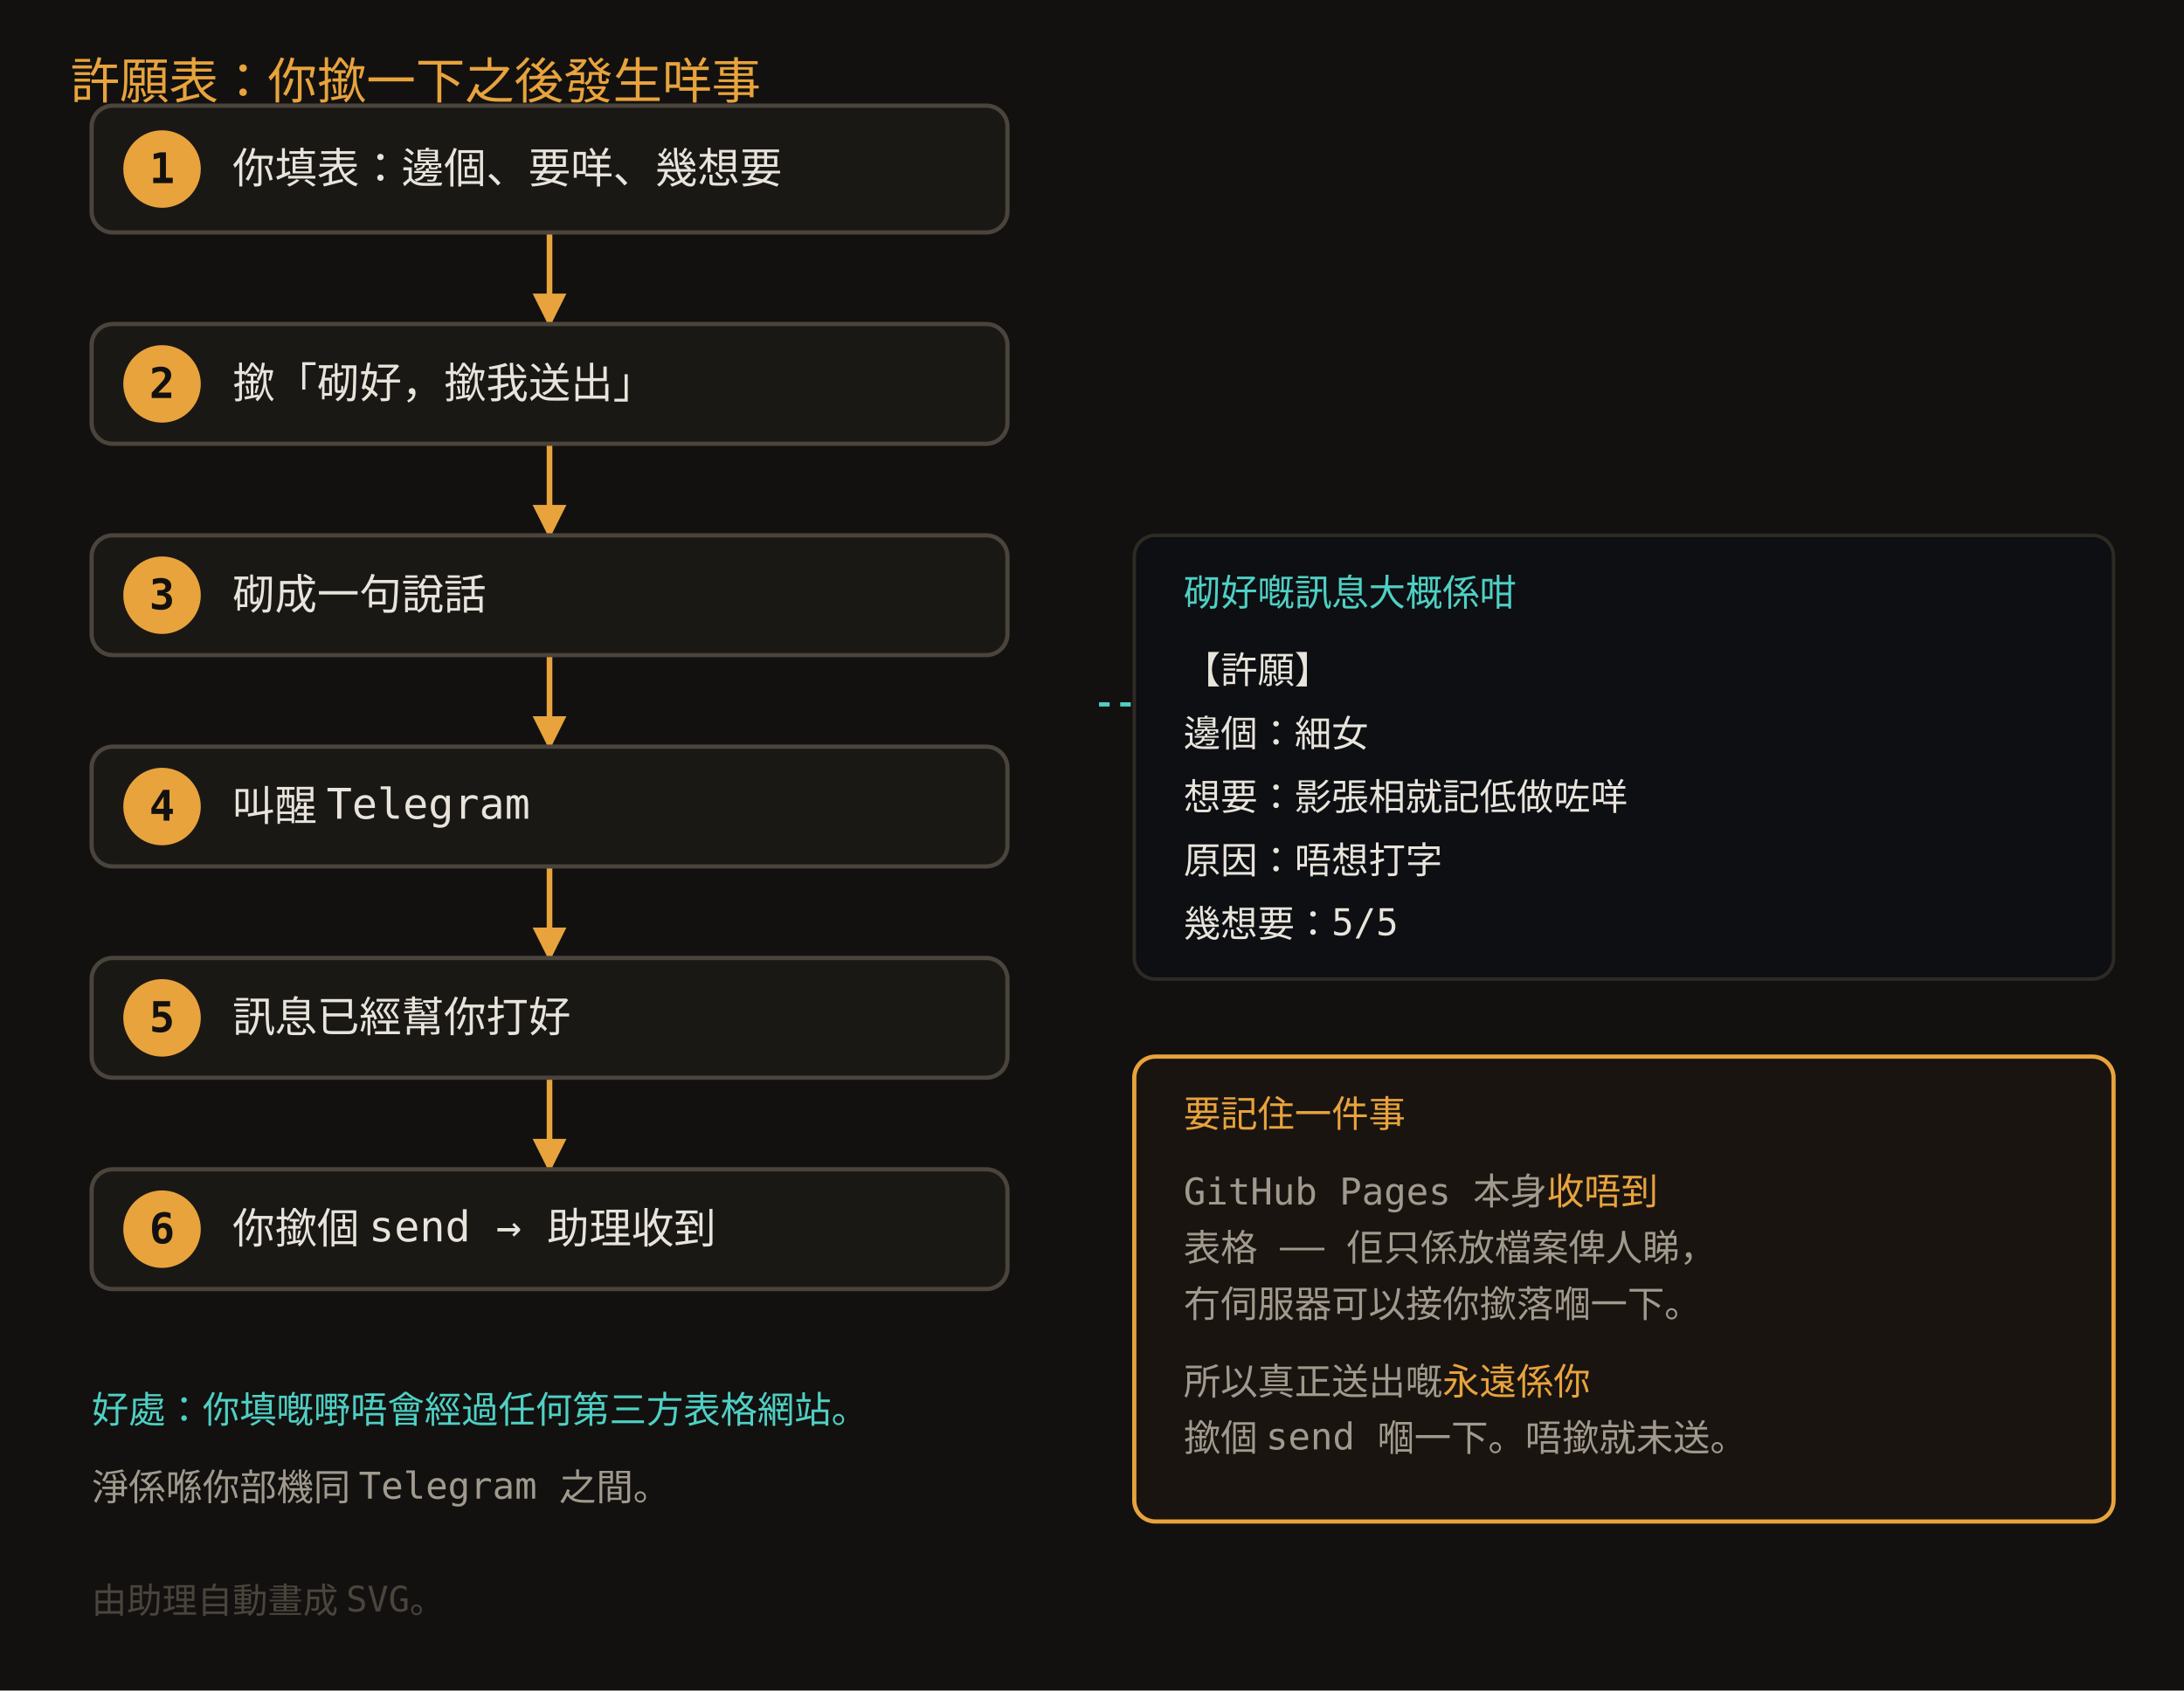
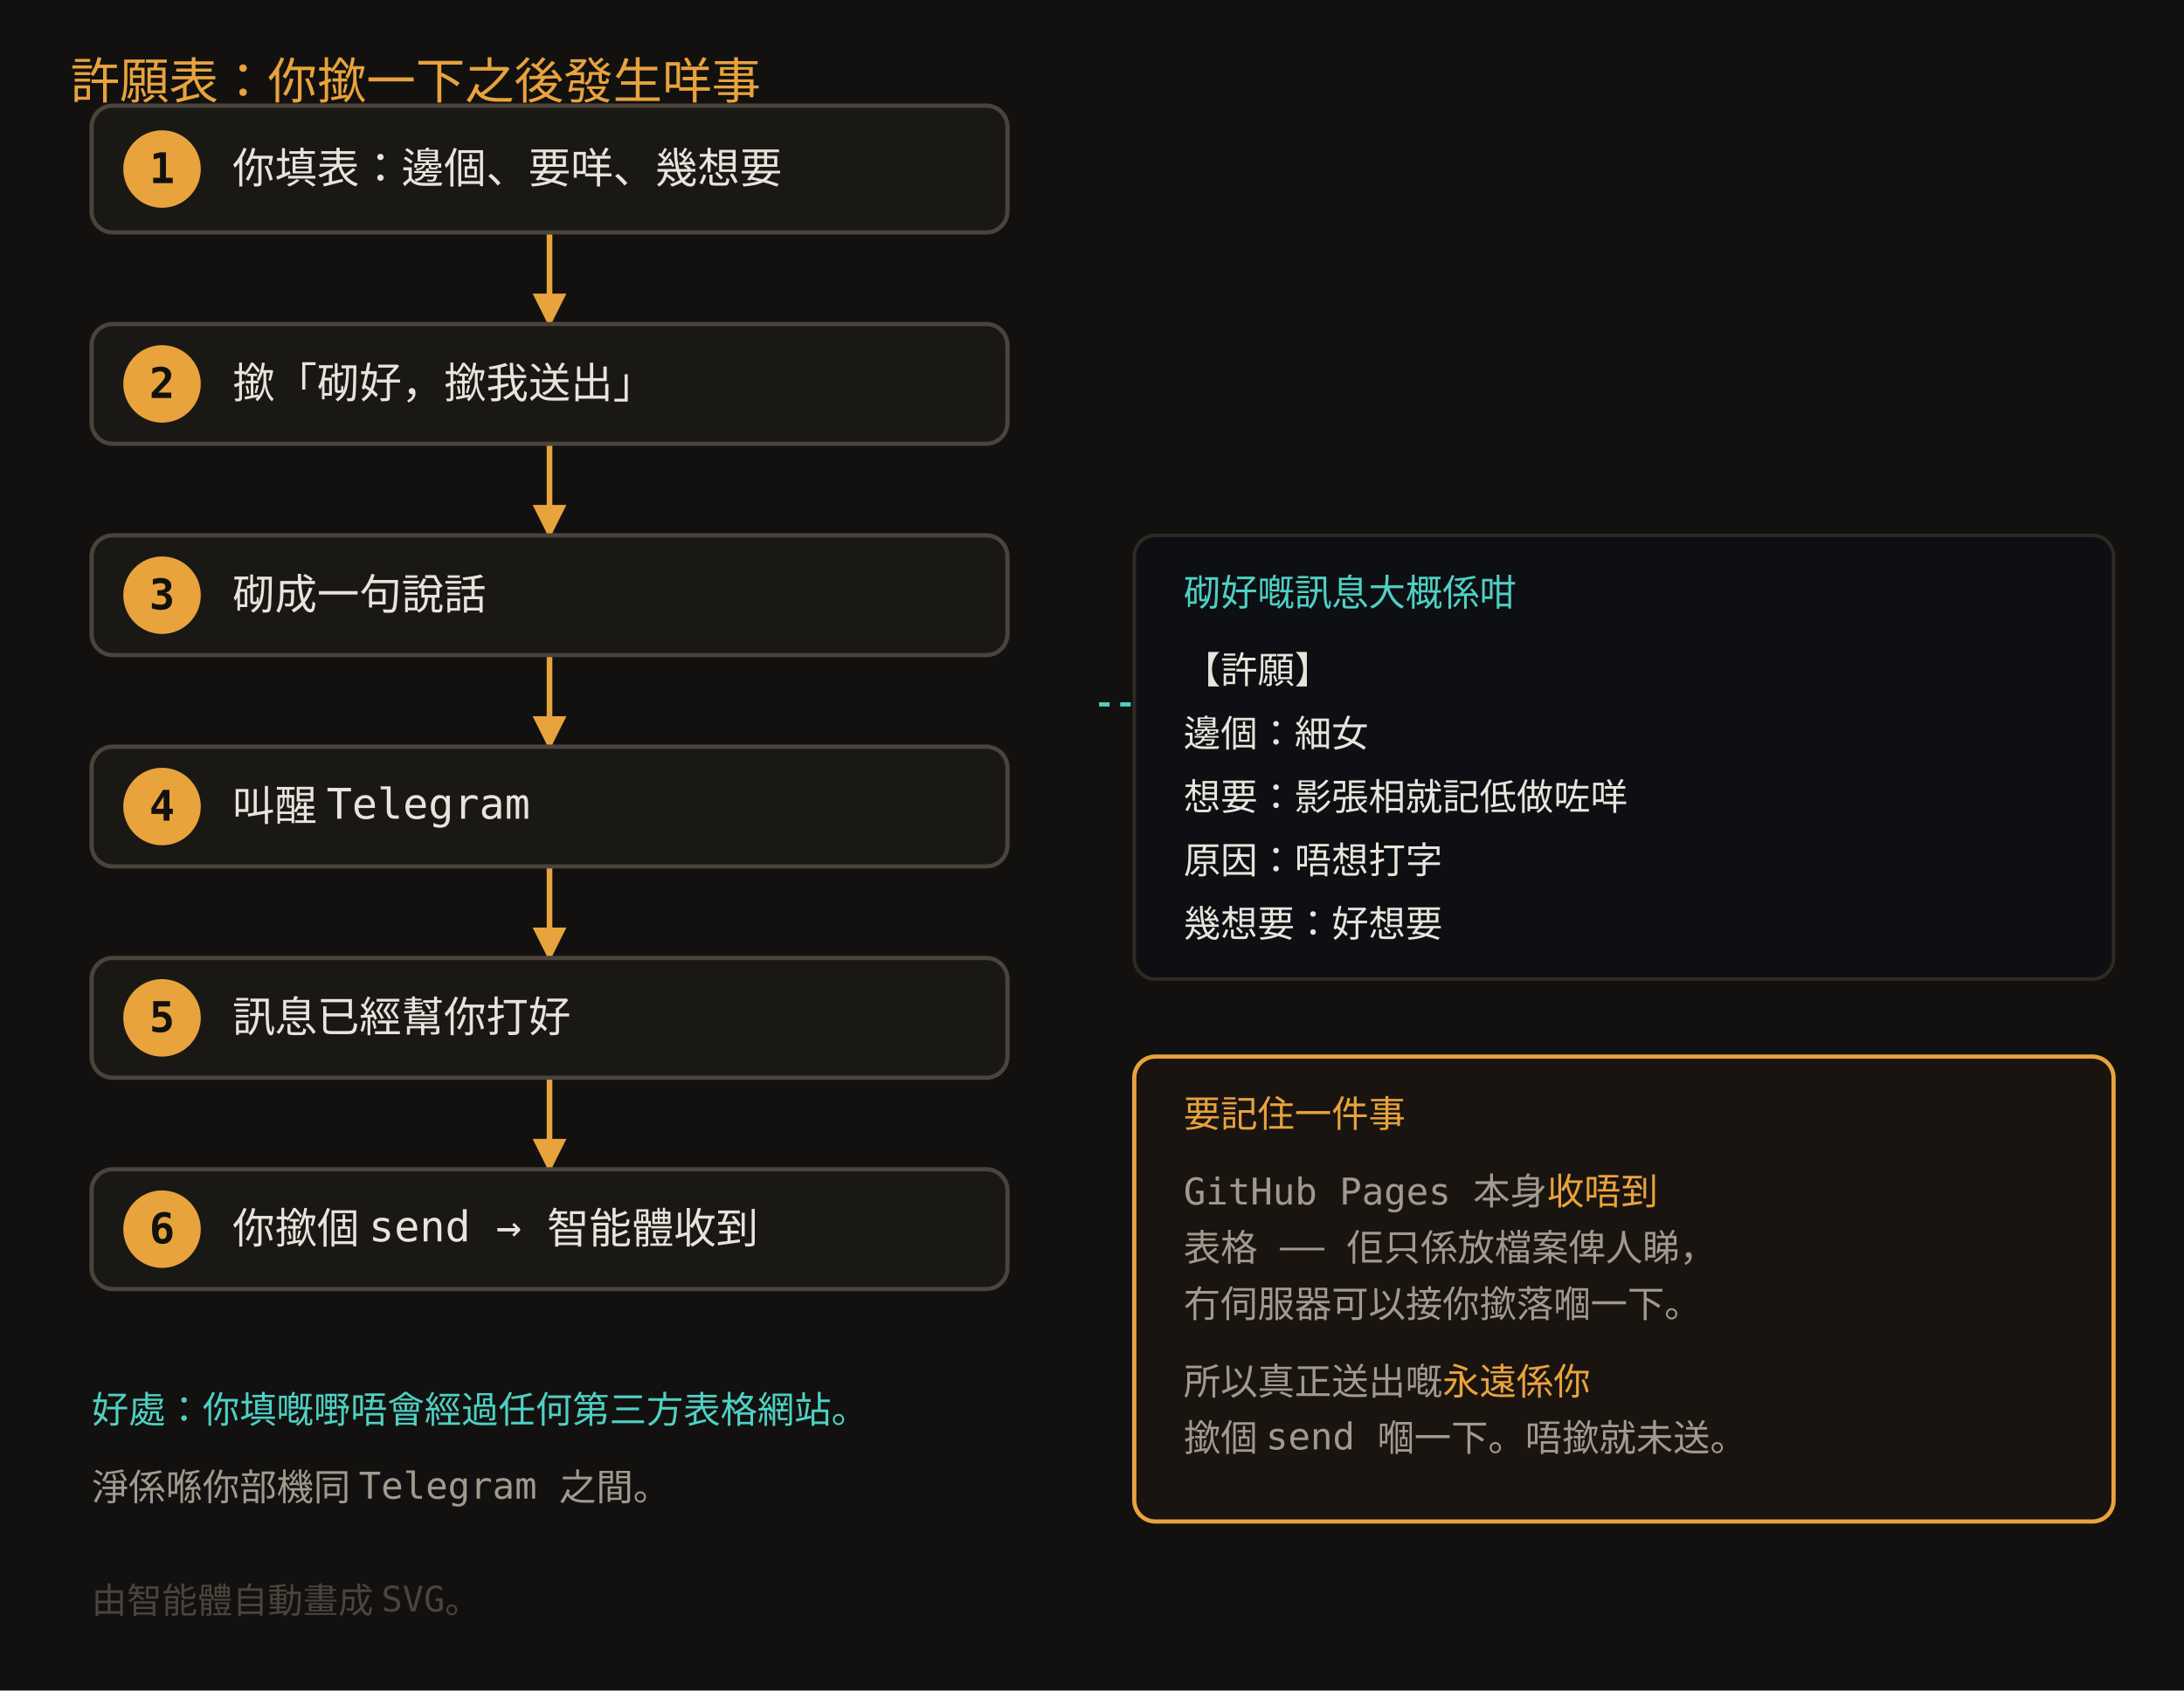
<svg xmlns="http://www.w3.org/2000/svg" viewBox="0 0 620 480" width="620" height="480" font-family="ui-monospace, 'DejaVu Sans Mono', Menlo, monospace">
  <rect width="620" height="480" fill="#12110f" />
  <defs>
    <marker id="ah" viewBox="0 0 10 10" refX="9" refY="5" markerWidth="6" markerHeight="6" orient="auto-start-reverse">
      <path d="M 0 0 L 10 5 L 0 10 z" fill="#e8a33d" />
    </marker>
  </defs>
  <text x="20" y="28" fill="#e8a33d" font-size="14">許願表：你撳一下之後發生咩事</text>
  <g stroke="#e8a33d" stroke-width="1.6" fill="none" marker-end="url(#ah)">
    <path d="M 156 66  L 156 92" />
    <path d="M 156 126 L 156 152" />
    <path d="M 156 186 L 156 212" />
    <path d="M 156 246 L 156 272" />
    <path d="M 156 306 L 156 332" />
  </g>
  <g fill="#1a1815" stroke="#4a443c" stroke-width="1.2">
    <rect x="26" y="30" width="260" height="36" rx="6" />
    <rect x="26" y="92" width="260" height="34" rx="6" />
    <rect x="26" y="152" width="260" height="34" rx="6" />
    <rect x="26" y="212" width="260" height="34" rx="6" />
    <rect x="26" y="272" width="260" height="34" rx="6" />
    <rect x="26" y="332" width="260" height="34" rx="6" />
  </g>
  <g fill="#e8a33d">
    <circle cx="46" cy="48" r="11" />
    <circle cx="46" cy="109" r="11" />
    <circle cx="46" cy="169" r="11" />
    <circle cx="46" cy="229" r="11" />
    <circle cx="46" cy="289" r="11" />
    <circle cx="46" cy="349" r="11" />
  </g>
  <g fill="#12110f" font-size="12" text-anchor="middle" font-weight="bold">
    <text x="46" y="52">1</text>
    <text x="46" y="113">2</text>
    <text x="46" y="173">3</text>
    <text x="46" y="233">4</text>
    <text x="46" y="293">5</text>
    <text x="46" y="353">6</text>
  </g>
  <g fill="#e8e4dc" font-size="12">
    <text x="66" y="52">你填表：邊個、要咩、幾想要</text>
    <text x="66" y="113">撳「砌好，撳我送出」</text>
    <text x="66" y="173">砌成一句說話</text>
    <text x="66" y="233">叫醒 Telegram</text>
    <text x="66" y="293">訊息已經幫你打好</text>
-     <text x="66" y="353">你撳個 send → 助理收到</text>
+     <text x="66" y="353">你撳個 send → 智能體收到</text>
  </g>
  <g>
    <rect x="322" y="152" width="278" height="126" rx="6" fill="#0d0f12" stroke="#2e2a24" stroke-width="1" />
    <text x="336" y="172" fill="#4fd0c4" font-size="10.5">砌好嘅訊息大概係咁</text>
    <g font-size="10.5" fill="#e8e4dc">
      <text x="336" y="194">【許願】</text>
      <text x="336" y="212">邊個：細女</text>
      <text x="336" y="230">想要：影張相就記低做咗咩</text>
      <text x="336" y="248">原因：唔想打字</text>
-       <text x="336" y="266">幾想要：5/5</text>
+       <text x="336" y="266">幾想要：好想要</text>
    </g>
    <path d="M 312 200 L 322 200" stroke="#4fd0c4" stroke-width="1.2" stroke-dasharray="3 3" fill="none" />
  </g>
  <g>
    <rect x="322" y="300" width="278" height="132" rx="6" fill="#1a1410" stroke="#e8a33d" stroke-width="1.2" />
    <text x="336" y="320" fill="#e8a33d" font-size="10.5">要記住一件事</text>
    <g fill="#a09a8e" font-size="10.5">
      <text x="336" y="342">GitHub Pages 本身<tspan fill="#e8a33d">收唔到</tspan>
      </text>
      <text x="336" y="358">表格 —— 佢只係放檔案俾人睇，</text>
      <text x="336" y="374">冇伺服器可以接你撳落嗰一下。</text>
      <text x="336" y="396">所以真正送出嘅<tspan fill="#e8a33d">永遠係你</tspan>
      </text>
      <text x="336" y="412">撳個 send 嗰一下。唔撳就未送。</text>
    </g>
  </g>
  <text x="26" y="404" fill="#4fd0c4" font-size="10.5">
    好處：你填嘅嘢唔會經過任何第三方表格網站。
  </text>
  <text x="26" y="426" fill="#a09a8e" font-size="10.5">
    淨係喺你部機同 Telegram 之間。
  </text>
  <text x="26" y="458" fill="#4a443c" font-size="10">
-     由助理自動畫成 SVG。
+     由智能體自動畫成 SVG。
  </text>
</svg>
